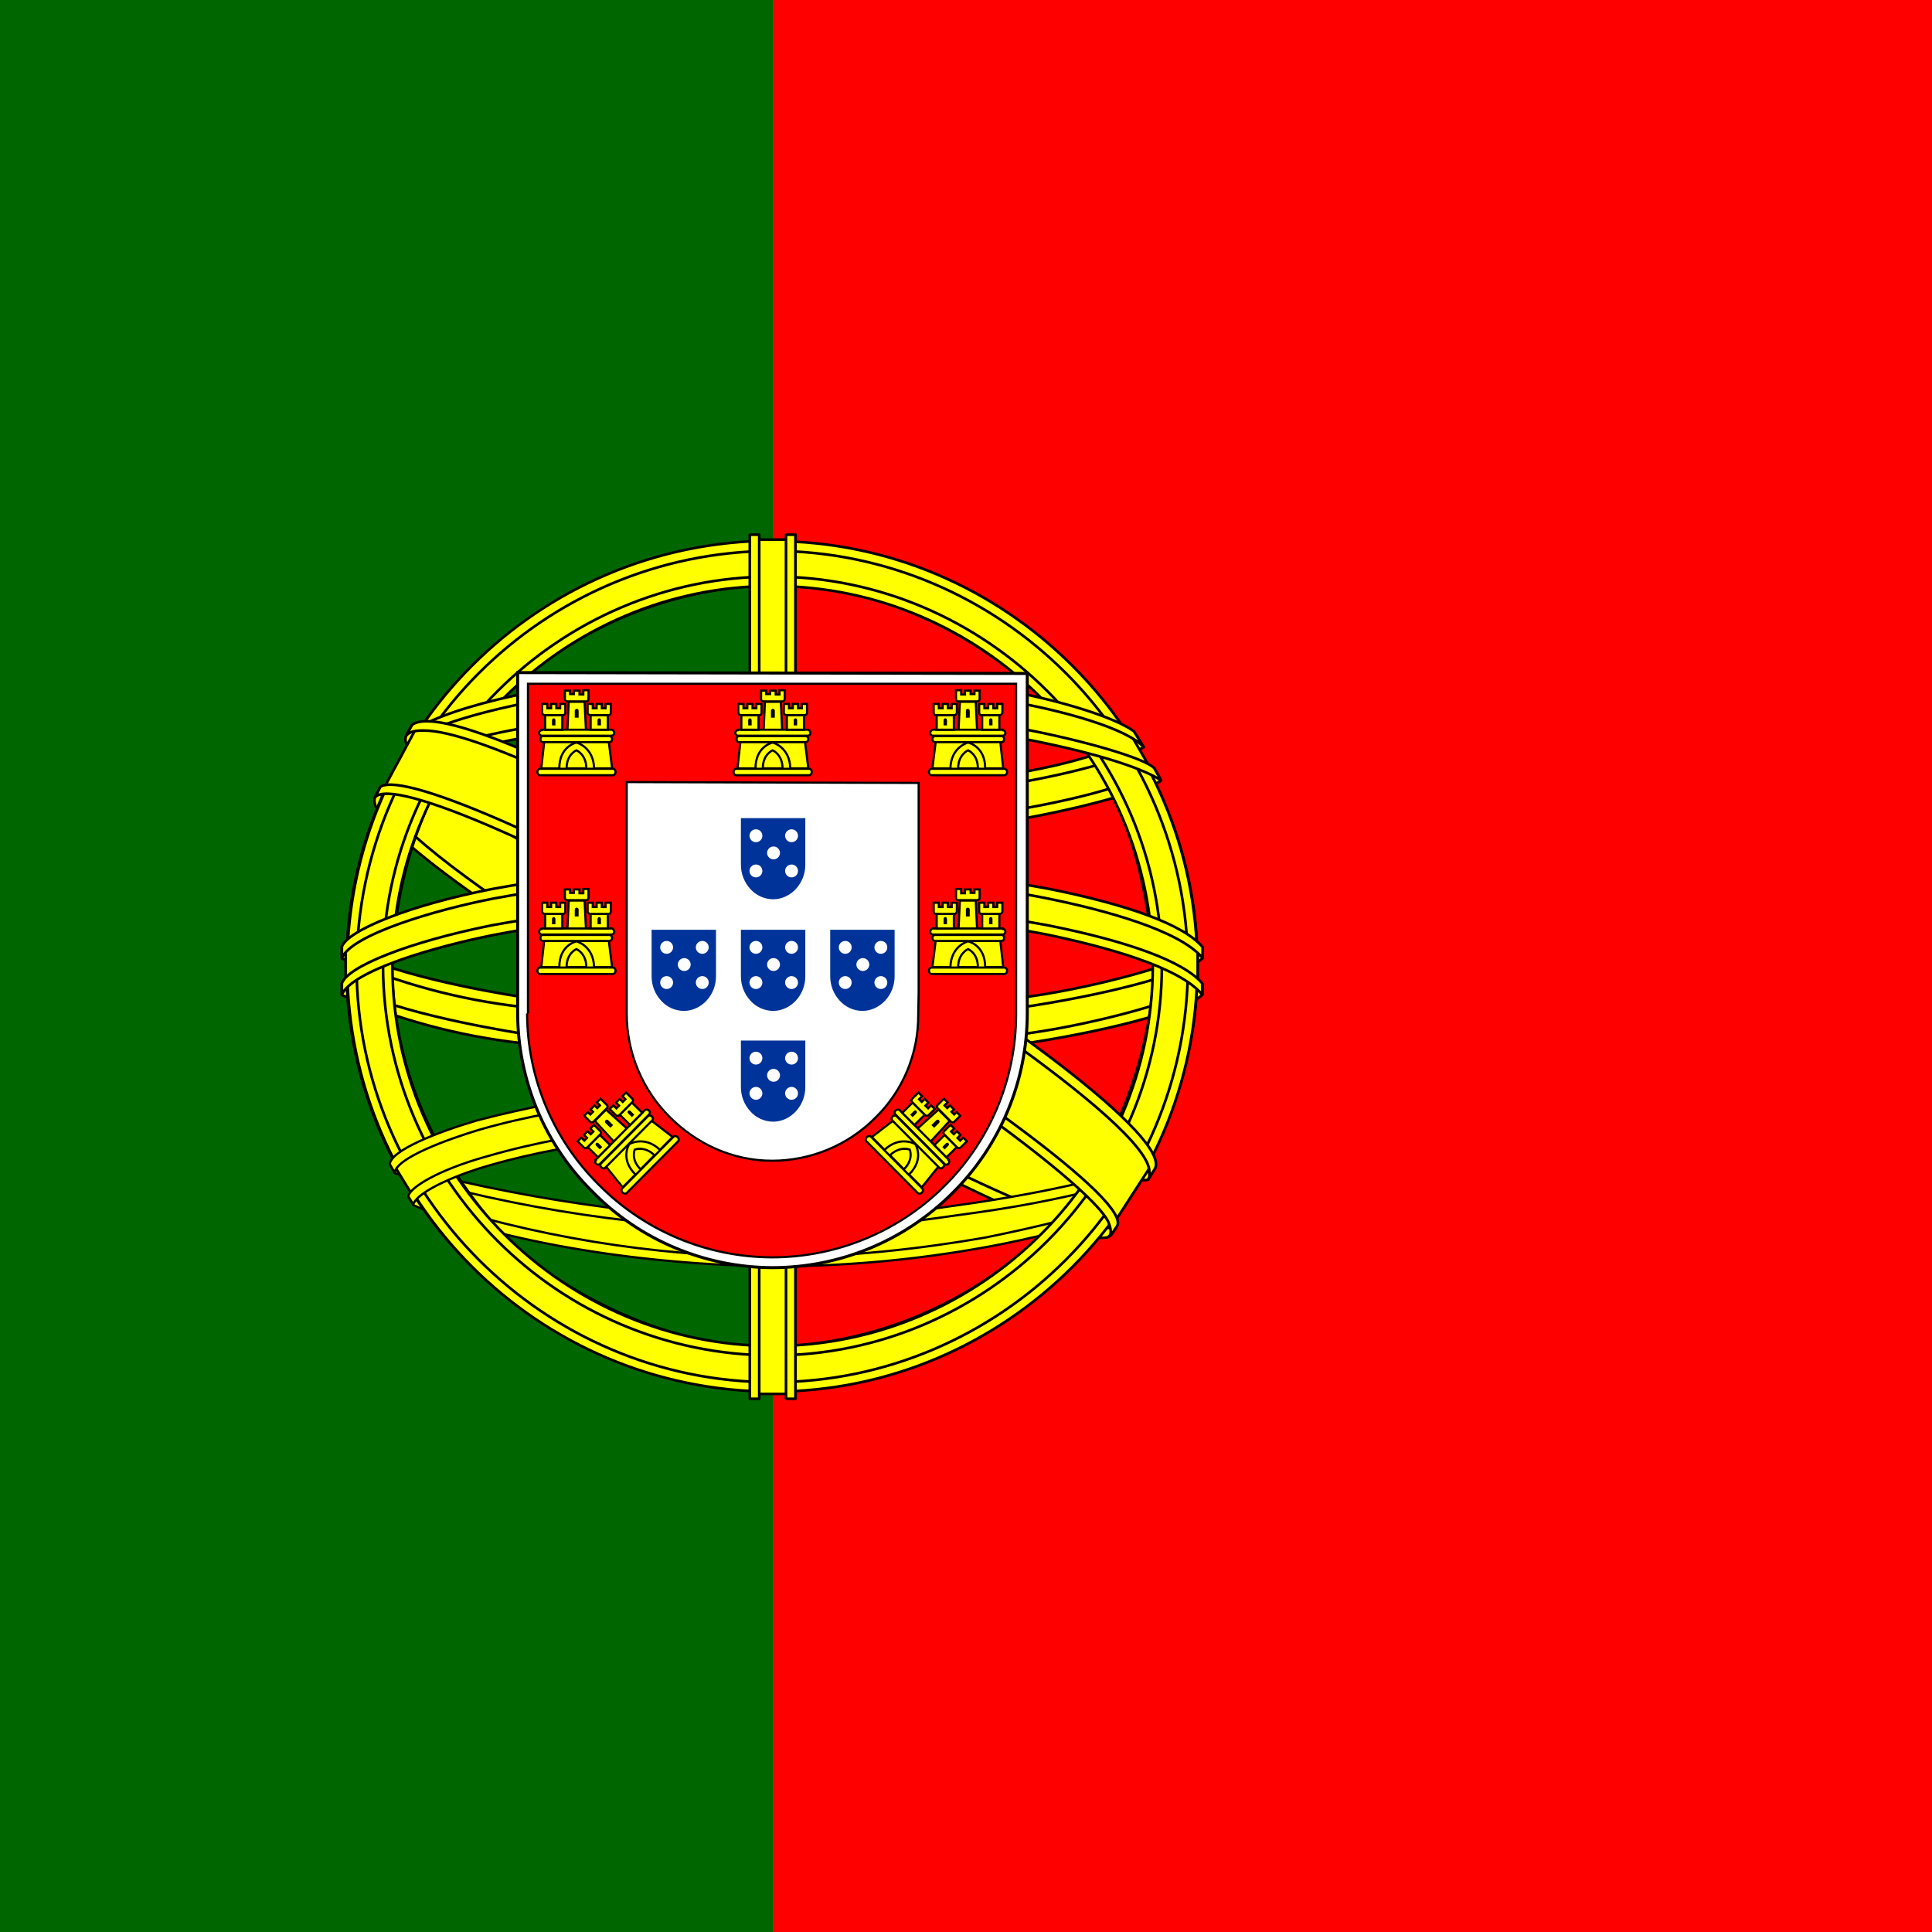
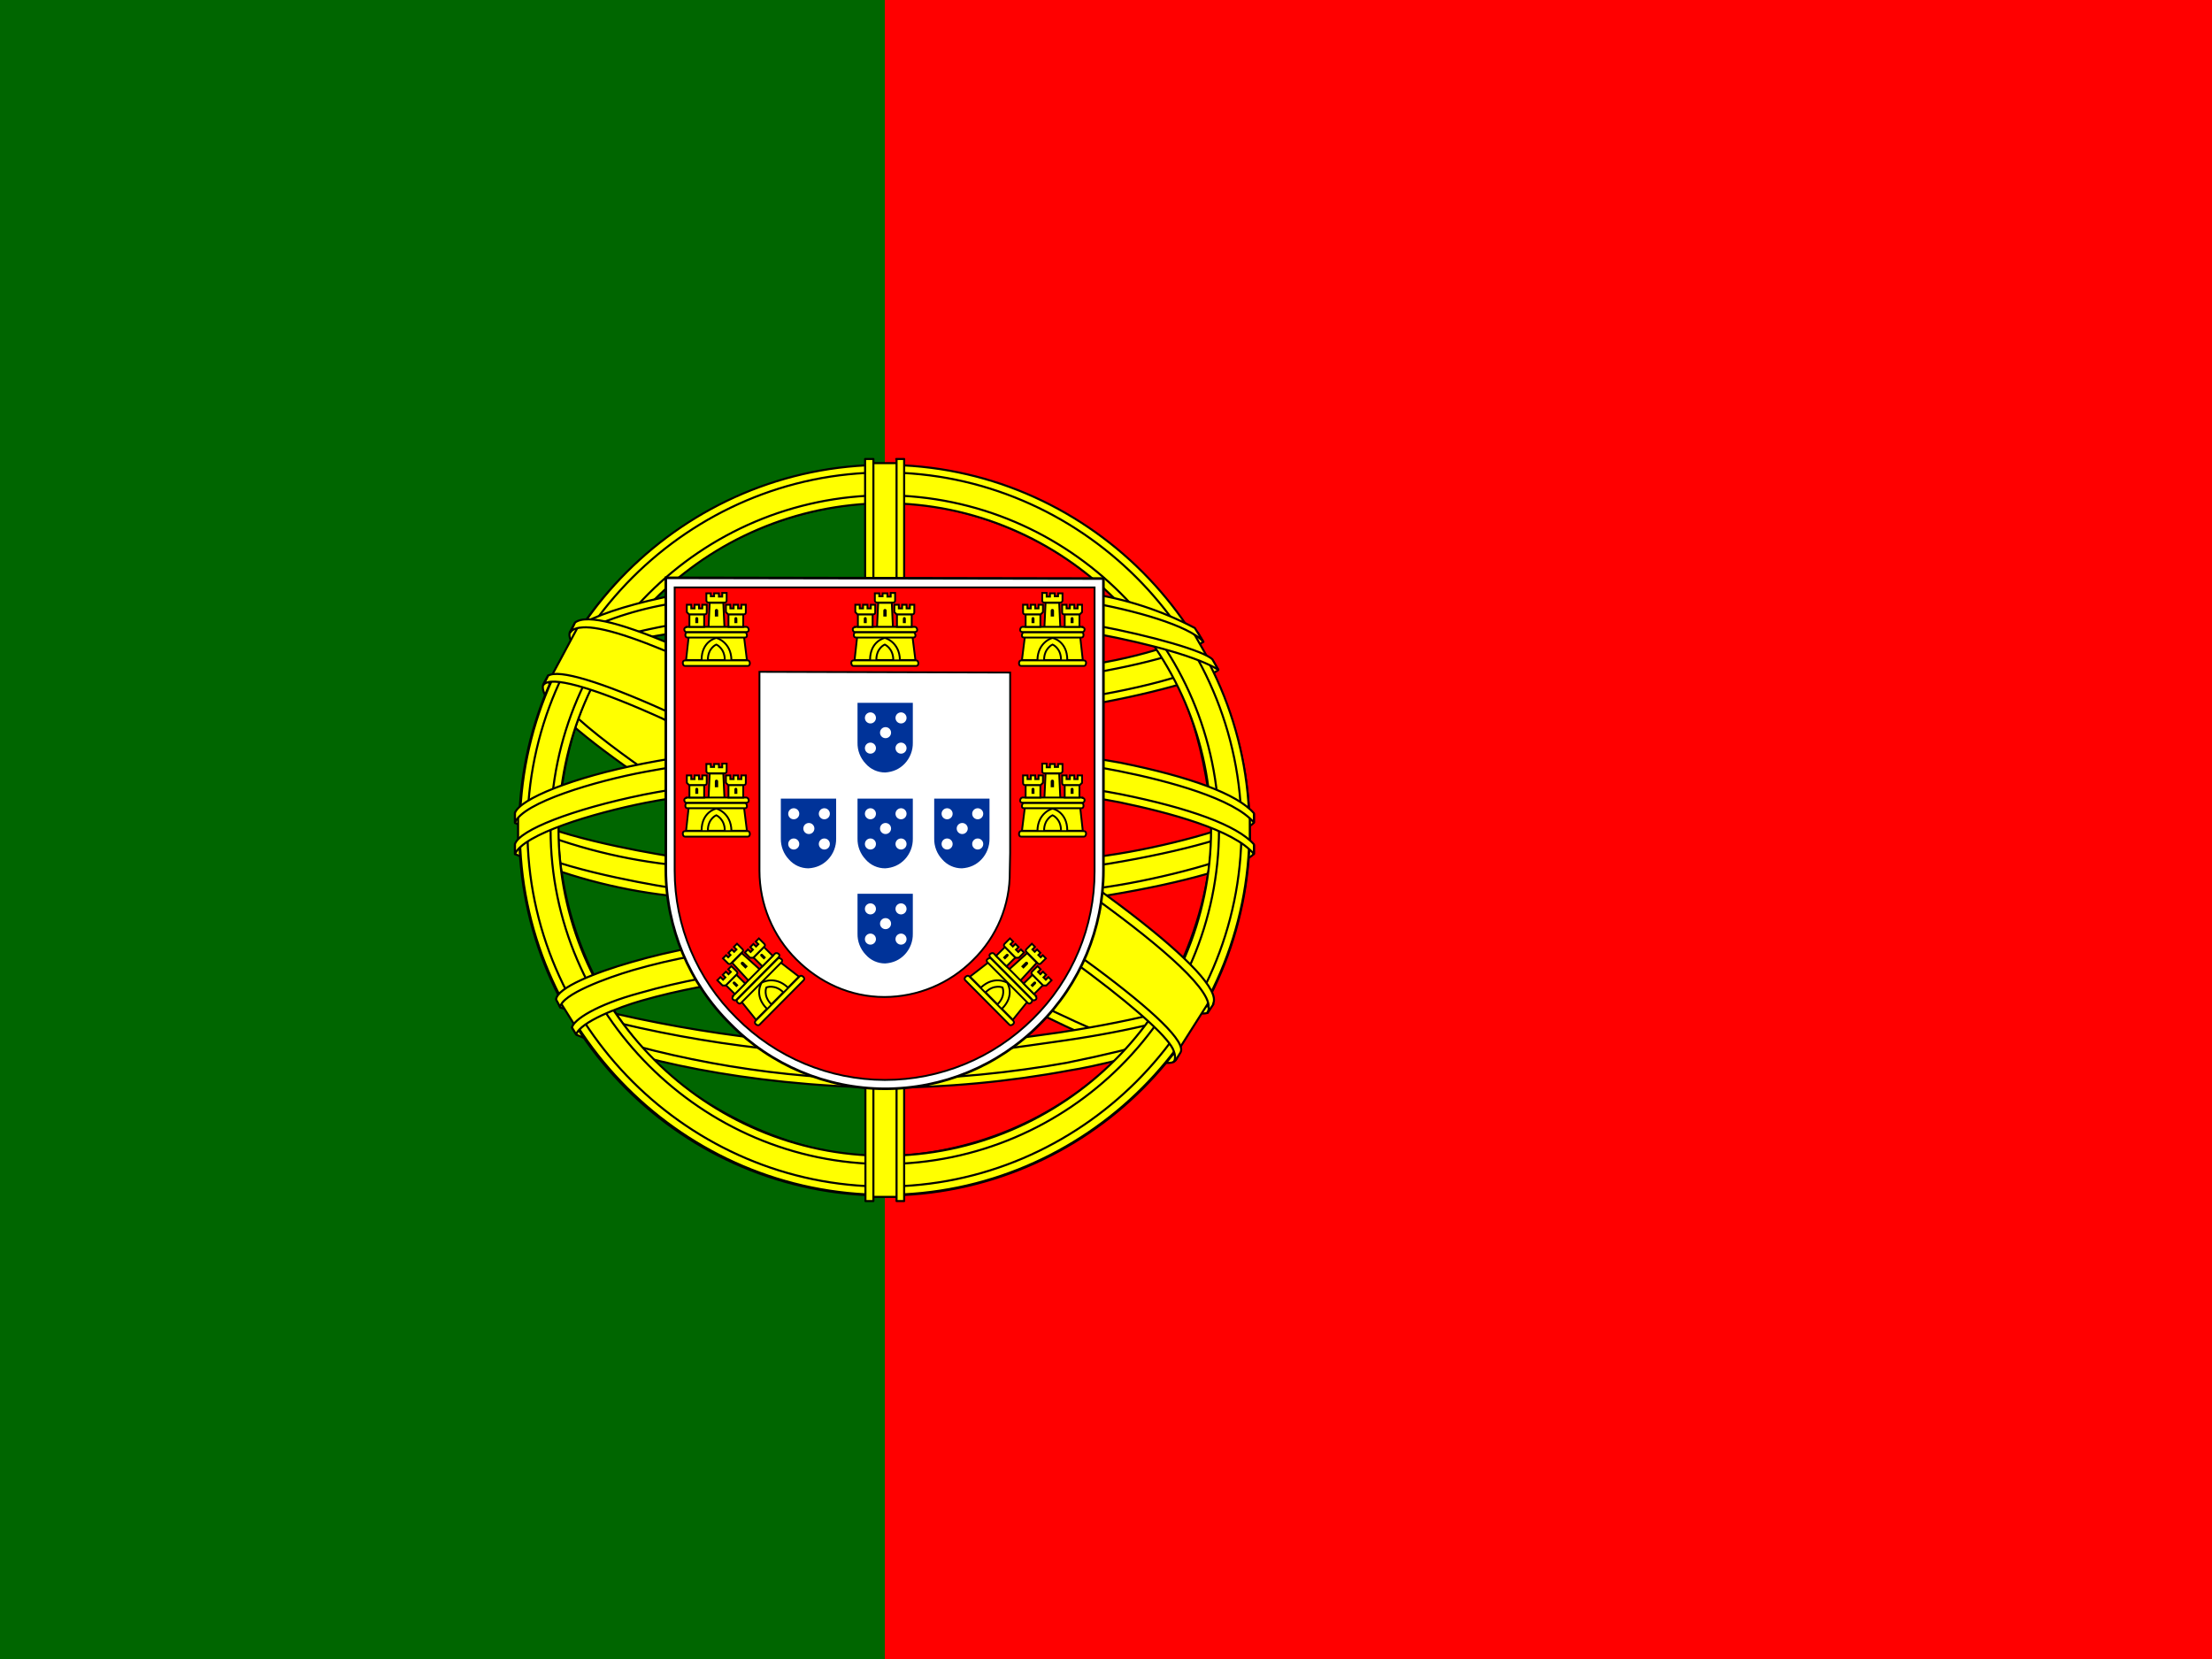
- <svg xmlns="http://www.w3.org/2000/svg" xmlns:xlink="http://www.w3.org/1999/xlink" id="flag-icons-pt" viewBox="0 0 512 512">
-   <path fill="red" d="M204.8 0H512v512H204.7z" />
-   <path fill="#060" d="M0 0h204.8v512H-.1z" />
+ <svg xmlns="http://www.w3.org/2000/svg" xmlns:xlink="http://www.w3.org/1999/xlink" id="flag-icons-pt" viewBox="0 0 640 480">
+   <path fill="red" d="M256 0h384v480H256z" />
+   <path fill="#060" d="M0 0h256v480H0z" />
  <g fill="#ff0" fill-rule="evenodd" stroke="#000" stroke-linecap="round" stroke-linejoin="round" stroke-width=".6">
-     <path stroke-width=".7" d="M293.8 326.6c-34.4-1-192-99.4-193-115.1l8.6-14.5C125 219.7 286.2 315.4 302 312l-8.2 14.6" />
-     <path stroke-width=".7" d="M107.6 195c-3.1 8.3 41.1 35.6 94.3 68 53.2 32.3 99 52.3 102.5 49.5l1.5-2.9c-.6 1-2.2 1.3-4.6.6-14.4-4.2-51.9-21.4-98.3-49.5s-86.8-54.1-93-65.1a6.7 6.7 0 0 1-.7-3.3h-.2l-1.3 2.3-.2.4zm187 132c-.6 1.1-1.7 1.1-3.7 1-12.9-1.5-52-20.5-98-48.1-53.8-32.2-98.2-61.5-93.3-69.1l1.3-2.4.2.1c-4.3 13 87.6 65.5 93 68.9 53.1 33 98 52.2 102 47.2l-1.5 2.4z" />
-     <path stroke-width=".7" d="M205 221c34.3-.3 76.8-4.7 101.2-14.4L301 198c-14.5 8-57.1 13.3-96.3 14-46.4-.4-79.1-4.7-95.5-15.7l-5 9.1c30.2 12.7 61 15.5 100.8 15.6" />
-     <path stroke-width=".7" d="M307.7 206.8c-.9 1.3-16.8 6.8-40.3 10.8a416 416 0 0 1-62.6 4.6 444.3 444.3 0 0 1-60-3.8c-24.5-3.9-37.3-9.3-42-11.2l1.2-2.3a186 186 0 0 0 41.3 11 438.9 438.9 0 0 0 59.5 3.7 417.8 417.8 0 0 0 62.1-4.6c24-3.9 37.2-8.9 39-11.2l1.8 3zM303 198c-2.6 2-15.6 6.7-38.4 10.3a414 414 0 0 1-59.5 4.2 400 400 0 0 1-57.4-3.7c-23.3-3-35.6-8.5-40-10.1l1.3-2.3c3.4 1.8 15.4 6.6 39 10a423 423 0 0 0 57.1 3.5 408.6 408.6 0 0 0 59-4.2c23-3.2 35.4-9 37.3-10.5l1.6 2.8zM92 262.4c21.2 11.4 68.1 17.2 112.6 17.6 40.5 0 93.3-6.3 113-16.8l-.6-11.4c-6.1 9.7-62.6 19-112.8 18.6-50.2-.4-96.8-8.2-112.3-18.2v10.2" />
-     <path stroke-width=".7" d="M318.7 260.8v2.7c-3 3.6-21.6 9-44.9 12.7a463.2 463.2 0 0 1-69.7 4.8c-27.4 0-49.2-2-66.2-4.6a164.8 164.8 0 0 1-47.3-12.7v-3.2c10.4 6.9 38.3 11.9 47.7 13.4 16.8 2.6 38.5 4.5 65.8 4.5 28.7 0 51.7-2 69.3-4.7 16.8-2.4 40.6-8.7 45.3-12.9zm0-9.7v2.8c-3 3.5-21.6 8.9-44.9 12.6a463.2 463.2 0 0 1-69.7 4.8c-27.4 0-49.2-2-66.1-4.5A165 165 0 0 1 90.6 254v-3.2c10.4 6.9 38.3 12 47.7 13.4 16.9 2.6 38.6 4.6 65.8 4.6 28.7 0 51.7-2 69.3-4.8 16.8-2.4 40.6-8.7 45.3-12.9zm-114.2 73.5c-48.6-.3-90.3-13.2-99.1-15.4l6.4 10c15.5 6.6 56.2 16.4 93.2 15.3s69.3-4 92-15l6.6-10.5c-15.5 7.3-68.3 15.6-99 15.6" />
-     <path d="M299.5 317.1a152.6 152.6 0 0 1-3 4.4 258.9 258.9 0 0 1-34.7 8.9 315 315 0 0 1-57.2 5.2c-43.1-.6-78.4-9-95-16.2l-1.4-2.3.3-.4 2.2.9a305.5 305.5 0 0 0 94.1 15.5c20 .1 40-2.3 56.1-5.1 24.8-5 34.8-8.7 37.9-10.4l.7-.5zm5.7-9.4h.1a302 302 0 0 1-2.2 3.8c-5.7 2-21.3 6.6-44 9.8-15 2-24.3 4-54 4.6a371 371 0 0 1-100.5-15l-1.2-2.5a424.4 424.4 0 0 0 101.7 15c27.2-.6 38.8-2.6 53.6-4.7 26.5-4 39.8-8.4 43.8-9.7a3 3 0 0 0-.1-.2l2.8-1.1z" />
-     <path stroke-width=".7" d="M305.8 253.4c.2 32-16.2 60.8-29.4 73.5a106 106 0 0 1-72.3 30c-32.3.6-62.7-20.5-70.9-29.7-16-18.1-29-41-29.4-72 2-35 15.7-59.3 35.6-76a106.3 106.3 0 0 1 68.4-24.2c25.4.7 55.2 13.2 75.7 38 13.4 16.2 19.3 33.8 22.3 60.5zM204.4 143.8c62 0 113 50.5 113 112.3a113 113 0 0 1-113 112.3c-62 0-112.6-50.4-112.6-112.3s50.6-112.3 112.6-112.3" />
-     <path stroke-width=".7" d="M204.7 143.4c62 0 112.6 50.7 112.6 112.7s-50.6 112.7-112.6 112.7A113 113 0 0 1 92 256a113 113 0 0 1 112.7-112.7zM94.5 256.1c0 60.6 49.8 110.2 110.2 110.2 60.4 0 110.1-49.6 110.1-110.2S265.1 146 204.7 146A110.6 110.6 0 0 0 94.5 256.1z" />
-     <path stroke-width=".7" d="M204.8 152.8c56.5 0 103.1 46.5 103.1 103.2 0 56.8-46.6 103.2-103.1 103.2A103.6 103.6 0 0 1 101.5 256c0-56.7 46.6-103.2 103.2-103.2zM104 256c0 55.4 45.5 100.7 100.8 100.7 55.2 0 100.7-45.3 100.7-100.7 0-55.4-45.5-100.7-100.8-100.7S104 200.6 104 256z" />
-     <path stroke-width=".7" d="M209.3 143h-9.7v226.4h9.7z" />
-     <path stroke-width=".7" d="M208.3 141.7h2.5v229h-2.5v-229zm-9.6 0h2.5v229h-2.5v-229z" />
-     <path stroke-width=".7" d="M317.4 260.5V252l-6.8-6.3-38.7-10.3-55.8-5.7-67 3.4-47.9 11.4-9.6 7.2v8.3l24.4-11 58-9h55.8l41 4.5 28.4 6.9z" />
-     <path stroke-width=".7" d="M204.7 238.7a394 394 0 0 1 72.9 6.5c21.1 4.2 36 9.5 41 15.4v3c-6-7.4-26-12.8-41.5-16-20.3-3.9-46-6.4-72.4-6.4-28 0-54 2.7-74 6.6-16 3.2-37.4 9.5-40.1 15.8v-3c1.5-4.4 17.4-10.9 39.8-15.4a405 405 0 0 1 74.3-6.5zm0-9.7a396 396 0 0 1 73 6.5c21 4.2 36 9.5 41 15.5v2.9c-6.1-7.4-26.2-12.8-41.6-15.9-20.3-4-46-6.5-72.4-6.5a402 402 0 0 0-73.8 6.6c-15.5 3-37.8 9.6-40.3 15.8v-3c1.5-4.3 17.8-11 39.8-15.3a405 405 0 0 1 74.3-6.6zm-.5-49.3c41.9-.2 78.5 5.9 95.2 14.5l6.1 10.5c-14.5-7.8-54-16-101.3-14.7-38.5.2-79.6 4.2-100.3 15.2l7.3-12.2c17-8.8 57-13.2 93-13.3" />
-     <path stroke-width=".7" d="M204.7 188.4c24 0 47 1.3 65.4 4.6 17.1 3.2 33.5 8 35.8 10.6l1.8 3.2c-5.7-3.7-19.8-7.9-38-11.3a367.2 367.2 0 0 0-65-4.5c-27 0-48 1.3-66 4.5-19 3.5-32.2 8.6-35.5 11l1.8-3.3c6.3-3.3 16.4-7.2 33.3-10.2 18.6-3.4 39.7-4.4 66.4-4.6zm0-9.6a371 371 0 0 1 63.1 4.4c13.9 2.7 27.6 6.9 32.7 10.6l2.6 4.2c-4.5-5-21.4-9.7-36.4-12.3-17.4-3-39.1-4.2-62-4.4-24 0-46.2 1.5-63.4 4.6-16.4 3.2-27 6.9-31.5 9.8l2.3-3.6c6.2-3.2 16.2-6.2 28.8-8.7 17.3-3.1 39.7-4.6 63.8-4.6zm56 124.1a293.3 293.3 0 0 0-56-4.2c-69.9.8-92.4 14.3-95.2 18.4l-5.2-8.5C122 295.7 160 288.5 205 289.2c23.3.4 43.4 2 60.4 5.2l-4.8 8.5" />
-     <path d="M204.3 297.5c19.4.3 38.5 1 57 4.5l-1.4 2.4a297.6 297.6 0 0 0-55.5-4.3c-25.8-.2-52 2.2-74.6 8.7-7.2 2-19 6.6-20.3 10.4l-1.3-2.2c.4-2.2 7.6-6.9 21-10.6 26-7.5 50.3-8.7 75-9zm.9-9.8a351 351 0 0 1 61.1 5.3l-1.4 2.5a319 319 0 0 0-59.6-5.2c-25.9 0-53.3 1.9-78.3 9.1-8 2.4-22 7.4-22.4 11.4l-1.3-2.3c.3-3.6 12.3-8.4 23.2-11.6a285 285 0 0 1 78.7-9.2z" />
-     <path stroke-width=".7" d="m304.4 309.9-8.4 13-24.1-21.4-62.6-42-70.5-38.8-36.7-12.5 7.8-14.5 2.7-1.4 22.8 5.7 75 38.7 43.3 27.3 36.3 26 14.8 17.1z" />
-     <path stroke-width=".7" d="M100.8 208.5c6.5-4.3 53.7 16.7 103 46.5 49.3 29.9 96.4 63.6 92.2 70l-1.4 2.1-.7.5c.2 0 .9-1 0-3.3-2.2-6.9-35.5-33.5-91-67-54-32.2-99-51.6-103.5-46l1.4-2.8zm205.3 101.2c4-8-39.7-41-94-73.1-55.5-31.5-95.6-50-102.9-44.5l-1.6 3c0 .1 0-.2.4-.5 1.3-1.1 3.5-1 4.5-1 12.6.1 48.6 16.6 99 45.6 22.1 12.8 93.4 58.6 93.1 71.4 0 1.1.1 1.3-.3 1.9l1.8-2.8z" />
+     <path d="M339.5 306.2c-32.3-1-180-93.2-181-108l8.1-13.5c14.7 21.3 165.7 111 180.6 107.8z" />
+     <path d="M164.9 182.8c-2.9 7.8 38.6 33.4 88.4 63.8s92.9 49 96 46.4l1.5-2.8q-.9 1.6-4.3.6c-13.5-3.9-48.6-20-92.1-46.4-43.6-26.4-81.4-50.7-87.3-61a6 6 0 0 1-.6-3.1h-.2l-1.2 2.2zm175.3 123.8q-.7 1.3-3.5.8c-12-1.3-48.6-19.1-91.9-45-50.4-30.2-92-57.6-87.4-64.8l1.2-2.2.2.1c-4 12.2 82.1 61.4 87.2 64.6 49.8 30.8 91.8 48.9 95.5 44.2z" />
+     <path d="M256.2 207.2c32.2-.3 72-4.4 95-13.6l-5-8c-13.5 7.5-53.5 12.5-90.3 13.2-43.4-.4-74.1-4.5-89.5-14.8l-4.6 8.6c28.2 12 57.2 14.5 94.4 14.6" />
+     <path d="M352.5 193.8c-.8 1.3-15.8 6.4-37.8 10.2a381 381 0 0 1-58.6 4.3 416 416 0 0 1-56.2-3.6c-23.1-3.6-35-8.6-39.5-10.4l1.1-2.2c12.7 5 24.7 8 38.7 10.2A412 412 0 0 0 256 206a392 392 0 0 0 58.3-4.3c22.5-3.7 34.8-8.4 36.6-10.5zm-4.4-8.1c-2.4 2-14.6 6.3-36 9.7a388 388 0 0 1-55.8 4c-22 0-40.1-1.6-53.8-3.6-21.8-2.8-33.4-8-37.6-9.4l1.3-2.2c3.3 1.7 14.4 6.2 36.5 9.3a385 385 0 0 0 53.6 3.4 384 384 0 0 0 55.4-4c21.5-3 33.1-8.4 34.9-9.8zM150.3 246c19.8 10.7 63.9 16 105.6 16.4 38 .1 87.4-5.8 105.9-15.6l-.5-10.7c-5.8 9-58.8 17.7-105.8 17.4s-90.7-7.6-105.3-17v9.5" />
+     <path d="M362.8 244.5v2.5c-2.8 3.4-20.2 8.4-42 12a434 434 0 0 1-65.4 4.4 400 400 0 0 1-62-4.3 155 155 0 0 1-44.4-12v-2.9c9.7 6.4 35.9 11.2 44.7 12.6 15.8 2.4 36.1 4.2 61.7 4.2 26.9 0 48.4-1.9 65-4.4 15.7-2.3 38-8.2 42.4-12.1m0-9v2.5c-2.8 3.3-20.2 8.3-42 11.9a434 434 0 0 1-65.4 4.5 414 414 0 0 1-62-4.3 155 155 0 0 1-44.4-12v-3c9.7 6.5 36 11.2 44.7 12.6a408 408 0 0 0 61.7 4.3c26.9 0 48.5-2 65-4.5 15.7-2.2 38-8.1 42.4-12m-107 68.8c-45.6-.2-84.7-12.4-93-14.4l6 9.4a250 250 0 0 0 87.4 14.3c34.7-1 65-3.7 86.3-14.1l6.2-9.8c-14.5 6.9-64 14.6-93 14.6" />
+     <path d="m344.9 297.3-2.8 4c-10 3.6-26 7.4-32.6 8.4a296 296 0 0 1-53.7 5c-40.4-.6-73.5-8.5-89-15.3l-1.3-2.1.2-.4 2.1.9a287 287 0 0 0 88.2 14.5c18.8 0 37.5-2.1 52.6-4.8 23.2-4.7 32.6-8.2 35.5-9.8l.7-.4zm5.3-8.8-2 3.5c-5.4 2-20 6.2-41.3 9.2-14 1.9-22.7 3.8-50.6 4.3a347 347 0 0 1-94.2-14L161 289a390 390 0 0 0 95.4 14c25.5-.5 36.4-2.4 50.3-4.3 24.8-3.8 37.3-8 41-9.1v-.2l2.6-1z" />
+     <path d="M350.8 237.6c.1 30-15.3 57-27.6 68.8a99 99 0 0 1-67.8 28.2c-30.3.5-58.8-19.2-66.5-27.9a101 101 0 0 1-27.5-67.4c1.8-32.8 14.7-55.6 33.3-71.3a100 100 0 0 1 64.2-22.7 98 98 0 0 1 71 35.6c12.5 15.2 18 31.7 20.9 56.7M255.6 135a106 106 0 0 1 106 105.2 105.6 105.6 0 1 1-211.4 0c-.1-58 47.3-105.2 105.4-105.2" />
+     <path d="M255.9 134.5c58.2 0 105.6 47.4 105.6 105.6S314.1 345.7 256 345.7s-105.6-47.4-105.6-105.6S197.8 134.5 256 134.5zM152.6 240c0 56.8 46.7 103.3 103.3 103.3S359.2 296.8 359.2 240s-46.7-103.3-103.3-103.3S152.6 183.2 152.6 240" />
+     <path d="M256 143.3a97 97 0 0 1 96.7 96.7 97 97 0 0 1-96.7 96.8c-53 0-96.7-43.6-96.7-96.8a97 97 0 0 1 96.7-96.7M161.6 240c0 52 42.6 94.4 94.4 94.4s94.4-42.5 94.4-94.4-42.6-94.4-94.4-94.4a95 95 0 0 0-94.4 94.4" />
+     <path d="M260.3 134h-9.1v212.3h9z" />
+     <path d="M259.3 132.8h2.3v214.7h-2.2V132.8zm-9 0h2.4v214.7h-2.3z" />
+     <path d="M361.6 244.2v-7.8l-6.4-6-36.3-9.6-52.2-5.3-63 3.2-44.8 10.6-9 6.7v7.9l22.9-10.3 54.4-8.5h52.3l38.4 4.2 26.6 6.4z" />
+     <path d="M256 223.8c24.9 0 49 2.3 68.3 6 19.8 4 33.7 9 38.5 14.5v2.8c-5.8-7-24.5-12-39-15-19-3.6-43-6-67.9-6-26.1 0-50.5 2.6-69.3 6.2-15 3-35.1 9-37.6 14.8v-2.9c1.3-4 16.3-10 37.3-14.3 18.9-3.7 43.3-6.1 69.6-6.1zm0-9.1a383 383 0 0 1 68.3 6c19.8 4 33.7 9 38.5 14.6v2.7c-5.8-6.9-24.5-12-39-14.9-19-3.7-43-6-67.9-6a376 376 0 0 0-69.2 6.2c-14.5 2.7-35.4 8.9-37.7 14.7v-2.8c1.4-4 16.6-10.3 37.3-14.3 19-3.7 43.3-6.2 69.7-6.2m-.6-46.2c39.3-.2 73.6 5.5 89.3 13.5l5.7 10c-13.6-7.4-50.6-15-94.9-14-36.1.3-74.7 4-94 14.4l6.8-11.4c15.9-8.3 53.3-12.5 87.1-12.5" />
+     <path d="M256 176.7a354 354 0 0 1 61.3 4.3c16 3 31.3 7.4 33.5 9.8l1.7 3c-5.3-3.4-18.6-7.3-35.6-10.5s-38.7-4.3-61-4.2c-25.3-.1-45 1.2-61.8 4.2a109 109 0 0 0-33.3 10.3l1.7-3.1c6-3 15.3-6.7 31.1-9.6 17.5-3.2 37.4-4.1 62.4-4.2m0-9c21.4-.2 42.6 1 59.1 4a96 96 0 0 1 30.6 10l2.5 4c-4.2-4.7-20-9.2-34.1-11.6-16.4-2.9-36.7-4-58.1-4.2a361 361 0 0 0-59.5 4.4 97 97 0 0 0-29.6 9.1l2.2-3.3c5.8-3 15.2-5.8 27-8.1a357 357 0 0 1 59.9-4.4zM308.4 284a276 276 0 0 0-52.5-4c-65.5.8-86.6 13.5-89.2 17.3l-5-8c16.8-12 52.4-18.8 94.6-18.2q32.9.5 56.6 5l-4.5 8" />
+     <path d="M255.6 278.9c18.2.3 36 1 53.3 4.2l-1.2 2.2c-16-3-33.2-4-52-4-24.3-.2-48.7 2.1-70 8.2-6.7 1.9-17.8 6.2-19 9.8l-1.2-2c.4-2.2 7-6.6 19.6-10 24.4-7 47.2-8.3 70.5-8.4m.8-9.2a327 327 0 0 1 57.3 5l-1.3 2.3a299 299 0 0 0-56-4.9c-24.2 0-49.9 1.8-73.3 8.6-7.5 2.2-20.6 7-21 10.7l-1.2-2.2c.2-3.4 11.5-7.9 21.7-10.8 23.5-6.9 49.3-8.6 73.8-8.7" />
+     <path d="m349.4 290.5-7.8 12.3-22.7-20.1-58.6-39.5-66.2-36.3-34.3-11.7 7.3-13.6 2.5-1.3 21.3 5.3 70.4 36.3 40.6 25.6L336 272l13.9 16z" />
+     <path d="M158.6 195.5c6-4 50.2 15.6 96.6 43.6 46.1 28 90.3 59.6 86.3 65.5l-1.3 2.1-.6.5c.1-.1.8-1 0-3.1-2-6.5-33.4-31.5-85.3-62.9-50.7-30.1-92.9-48.3-97-43.1zM351 290.4c3.8-7.6-37.2-38.5-88.1-68.6-52-29.5-89.6-46.9-96.5-41.7L165 183l.4-.5c1.2-1 3.3-1 4.2-1 11.8.2 45.5 15.7 92.8 42.8 20.8 12 87.6 55 87.3 67 0 1 .1 1.2-.3 1.8l1.7-2.6z" />
  </g>
-   <g transform="translate(-68.3 28.4) scale(1.13778)">
-     <path fill="#fff" stroke="#000" stroke-width=".7" d="M180.6 211a58.7 58.7 0 0 0 17.5 41.7 59 59 0 0 0 41.8 17.6 59.4 59.4 0 0 0 42-17.4 59 59 0 0 0 17.4-41.8v-79.2l-118.7-.2V211z" />
-     <path fill="red" stroke="#000" stroke-width=".5" d="M182.8 211.1a56.4 56.4 0 0 0 16.8 40 57 57 0 0 0 40.2 16.8 56.9 56.9 0 0 0 40.2-16.6 56.4 56.4 0 0 0 16.7-40v-77H183v76.8m91-53.7v48.9l-.1 5.1a33.2 33.2 0 0 1-10 24 34 34 0 0 1-24 10c-9.4 0-17.7-4-23.9-10.2a34 34 0 0 1-10-24v-54l68 .2z" />
-     <g id="e">
-       <g id="d" fill="#ff0" stroke="#000" stroke-width=".5">
-         <path stroke="none" d="M190.2 154.4c.1-5.5 4-6.8 4-6.8.1 0 4.3 1.4 4.3 6.9h-8.3" />
-         <path d="m186.8 147.7-.7 6.3h4.2c0-5.2 4-6 4-6 .1 0 4 1.1 4.1 6h4.2l-.8-6.4h-15zm-1 6.4h17c.3 0 .6.3.6.7 0 .5-.3.8-.6.8h-17c-.3 0-.6-.3-.6-.8 0-.4.3-.7.7-.7z" />
-         <path d="M192 154c0-3.3 2.3-4.2 2.3-4.2s2.3 1 2.3 4.2H192m-5.8-9h16.3c.3 0 .6.4.6.8 0 .3-.3.6-.6.6h-16.3c-.3 0-.6-.3-.6-.7 0-.3.3-.6.6-.6zm.4 1.5H202c.3 0 .6.3.6.7 0 .4-.3.7-.6.7h-15.5c-.4 0-.6-.3-.6-.7 0-.4.2-.7.6-.7zm5-10.6h1.2v.8h.9v-.8h1.3v.9h.9v-1h1.2v2c0 .4-.2.6-.5.6h-4.4c-.3 0-.6-.2-.6-.5v-2zm4.6 2.7.3 6.4h-4.3l.3-6.5h3.7" />
-         <path id="a" d="M191 141.6v3.4h-4v-3.4h4z" />
-         <use xlink:href="#a" width="100%" height="100%" x="10.6" />
-         <path id="b" d="M186.3 139h1.2v1h.9v-1h1.2v1h.9v-1h1.2v2c0 .4-.2.6-.5.6h-4.3a.6.6 0 0 1-.6-.6v-2z" />
-         <use xlink:href="#b" width="100%" height="100%" x="10.6" />
-         <path fill="#000" stroke="none" d="M193.9 140.6c0-.6.9-.6.9 0v1.6h-.9v-1.6" />
-         <path id="c" fill="#000" stroke="none" d="M188.6 142.8c0-.6.8-.6.8 0v1.2h-.8v-1.2" />
-         <use xlink:href="#c" width="100%" height="100%" x="10.6" />
+   <g transform="translate(0 26.7)scale(1.06667)">
+     <path fill="#fff" stroke="#000" stroke-width=".7" d="M180.6 211a59 59 0 0 0 17.5 41.7 59 59 0 0 0 41.8 17.6 59 59 0 0 0 42-17.4 59 59 0 0 0 17.4-41.8v-79.2l-118.7-.2z" />
+     <path fill="red" stroke="#000" stroke-width=".5" d="M183 211.1a56 56 0 0 0 16.8 40 57 57 0 0 0 40.2 16.8 57 57 0 0 0 40.2-16.6 56 56 0 0 0 16.7-40v-77H183v76.8m91-53.7v48.9l-.1 5.1a33 33 0 0 1-10 24 34 34 0 0 1-24 10c-9.4 0-17.7-4-23.9-10.2a34 34 0 0 1-10-24v-54z" />
+     <g id="pt-e">
+       <g id="pt-d" fill="#ff0" stroke="#000" stroke-width=".5">
+         <path stroke="none" d="M190.2 154.4c.1-5.5 4-6.8 4-6.8.1 0 4.3 1.4 4.3 6.9z" />
+         <path d="m186.8 147.7-.7 6.3h4.2c0-5.2 4-6 4-6 .1 0 4 1.1 4.1 6h4.2l-.8-6.4zm-1 6.4h17q.5 0 .6.7 0 .8-.6.8h-17q-.5 0-.6-.8 0-.7.7-.7z" />
+         <path d="M192 154c0-3.3 2.3-4.2 2.3-4.2s2.3 1 2.3 4.2H192m-5.8-9h16.3q.5.1.6.8 0 .5-.6.6h-16.3q-.5 0-.6-.7 0-.5.6-.6zm.4 1.5H202q.5 0 .6.7t-.6.7h-15.5q-.6 0-.6-.7t.6-.7zm5-10.6h1.2v.8h.9v-.8h1.3v.9h.9v-1h1.2v2q0 .6-.5.6h-4.4q-.5 0-.6-.5zm4.6 2.7.3 6.4h-4.3l.3-6.5h3.7" />
+         <path id="pt-a" d="M191 141.6v3.4h-4v-3.4z" />
+         <use xlink:href="#pt-a" width="100%" height="100%" x="10.6" />
+         <path id="pt-b" d="M186.3 139h1.2v1h.9v-1h1.2v1h.9v-1h1.2v2q0 .6-.5.6h-4.3l-.6-.6z" />
+         <use xlink:href="#pt-b" width="100%" height="100%" x="10.6" />
+         <path fill="#000001" stroke="none" d="M193.9 140.6c0-.6.9-.6.9 0v1.6h-.9z" />
+         <path id="pt-c" fill="#000001" stroke="none" d="M188.6 142.8c0-.6.8-.6.8 0v1.2h-.8z" />
+         <use xlink:href="#pt-c" width="100%" height="100%" x="10.6" />
      </g>
-       <use xlink:href="#d" width="100%" height="100%" y="46.3" />
-       <use xlink:href="#d" width="100%" height="100%" transform="rotate(-45.2 312.8 180)" />
+       <use xlink:href="#pt-d" width="100%" height="100%" y="46.3" />
+       <use xlink:href="#pt-d" width="100%" height="100%" transform="rotate(-45.2 312.8 180)" />
    </g>
-     <use xlink:href="#d" width="100%" height="100%" x="45.7" />
-     <use xlink:href="#e" width="100%" height="100%" transform="matrix(-1 0 0 1 479.8 0)" />
-     <g id="f" fill="#fff">
-       <path fill="#039" d="M232.6 202.4a8.3 8.3 0 0 0 2.2 5.7 7.2 7.2 0 0 0 5.3 2.4c2.1 0 4-1 5.3-2.4a8.3 8.3 0 0 0 2.2-5.7v-10.8h-15v10.8" />
+     <use xlink:href="#pt-d" width="100%" height="100%" x="45.7" />
+     <use xlink:href="#pt-e" width="100%" height="100%" transform="matrix(-1 0 0 1 479.8 0)" />
+     <g id="pt-f" fill="#fff">
+       <path fill="#039" d="M232.6 202.4a8 8 0 0 0 2.2 5.7 7 7 0 0 0 5.3 2.4q3.2-.2 5.3-2.4a8 8 0 0 0 2.2-5.7v-10.8h-15z" />
      <circle cx="236.1" cy="195.7" r="1.5" />
      <circle cx="244.4" cy="195.7" r="1.5" />
      <circle cx="240.2" cy="199.7" r="1.5" />
      <circle cx="236.1" cy="203.9" r="1.5" />
      <circle cx="244.4" cy="203.9" r="1.5" />
    </g>
-     <use xlink:href="#f" width="100%" height="100%" y="-26" />
-     <use xlink:href="#f" width="100%" height="100%" x="-20.8" />
-     <use xlink:href="#f" width="100%" height="100%" x="20.8" />
-     <use xlink:href="#f" width="100%" height="100%" y="25.8" />
+     <use xlink:href="#pt-f" width="100%" height="100%" y="-26" />
+     <use xlink:href="#pt-f" width="100%" height="100%" x="-20.8" />
+     <use xlink:href="#pt-f" width="100%" height="100%" x="20.8" />
+     <use xlink:href="#pt-f" width="100%" height="100%" y="25.8" />
  </g>
</svg>
